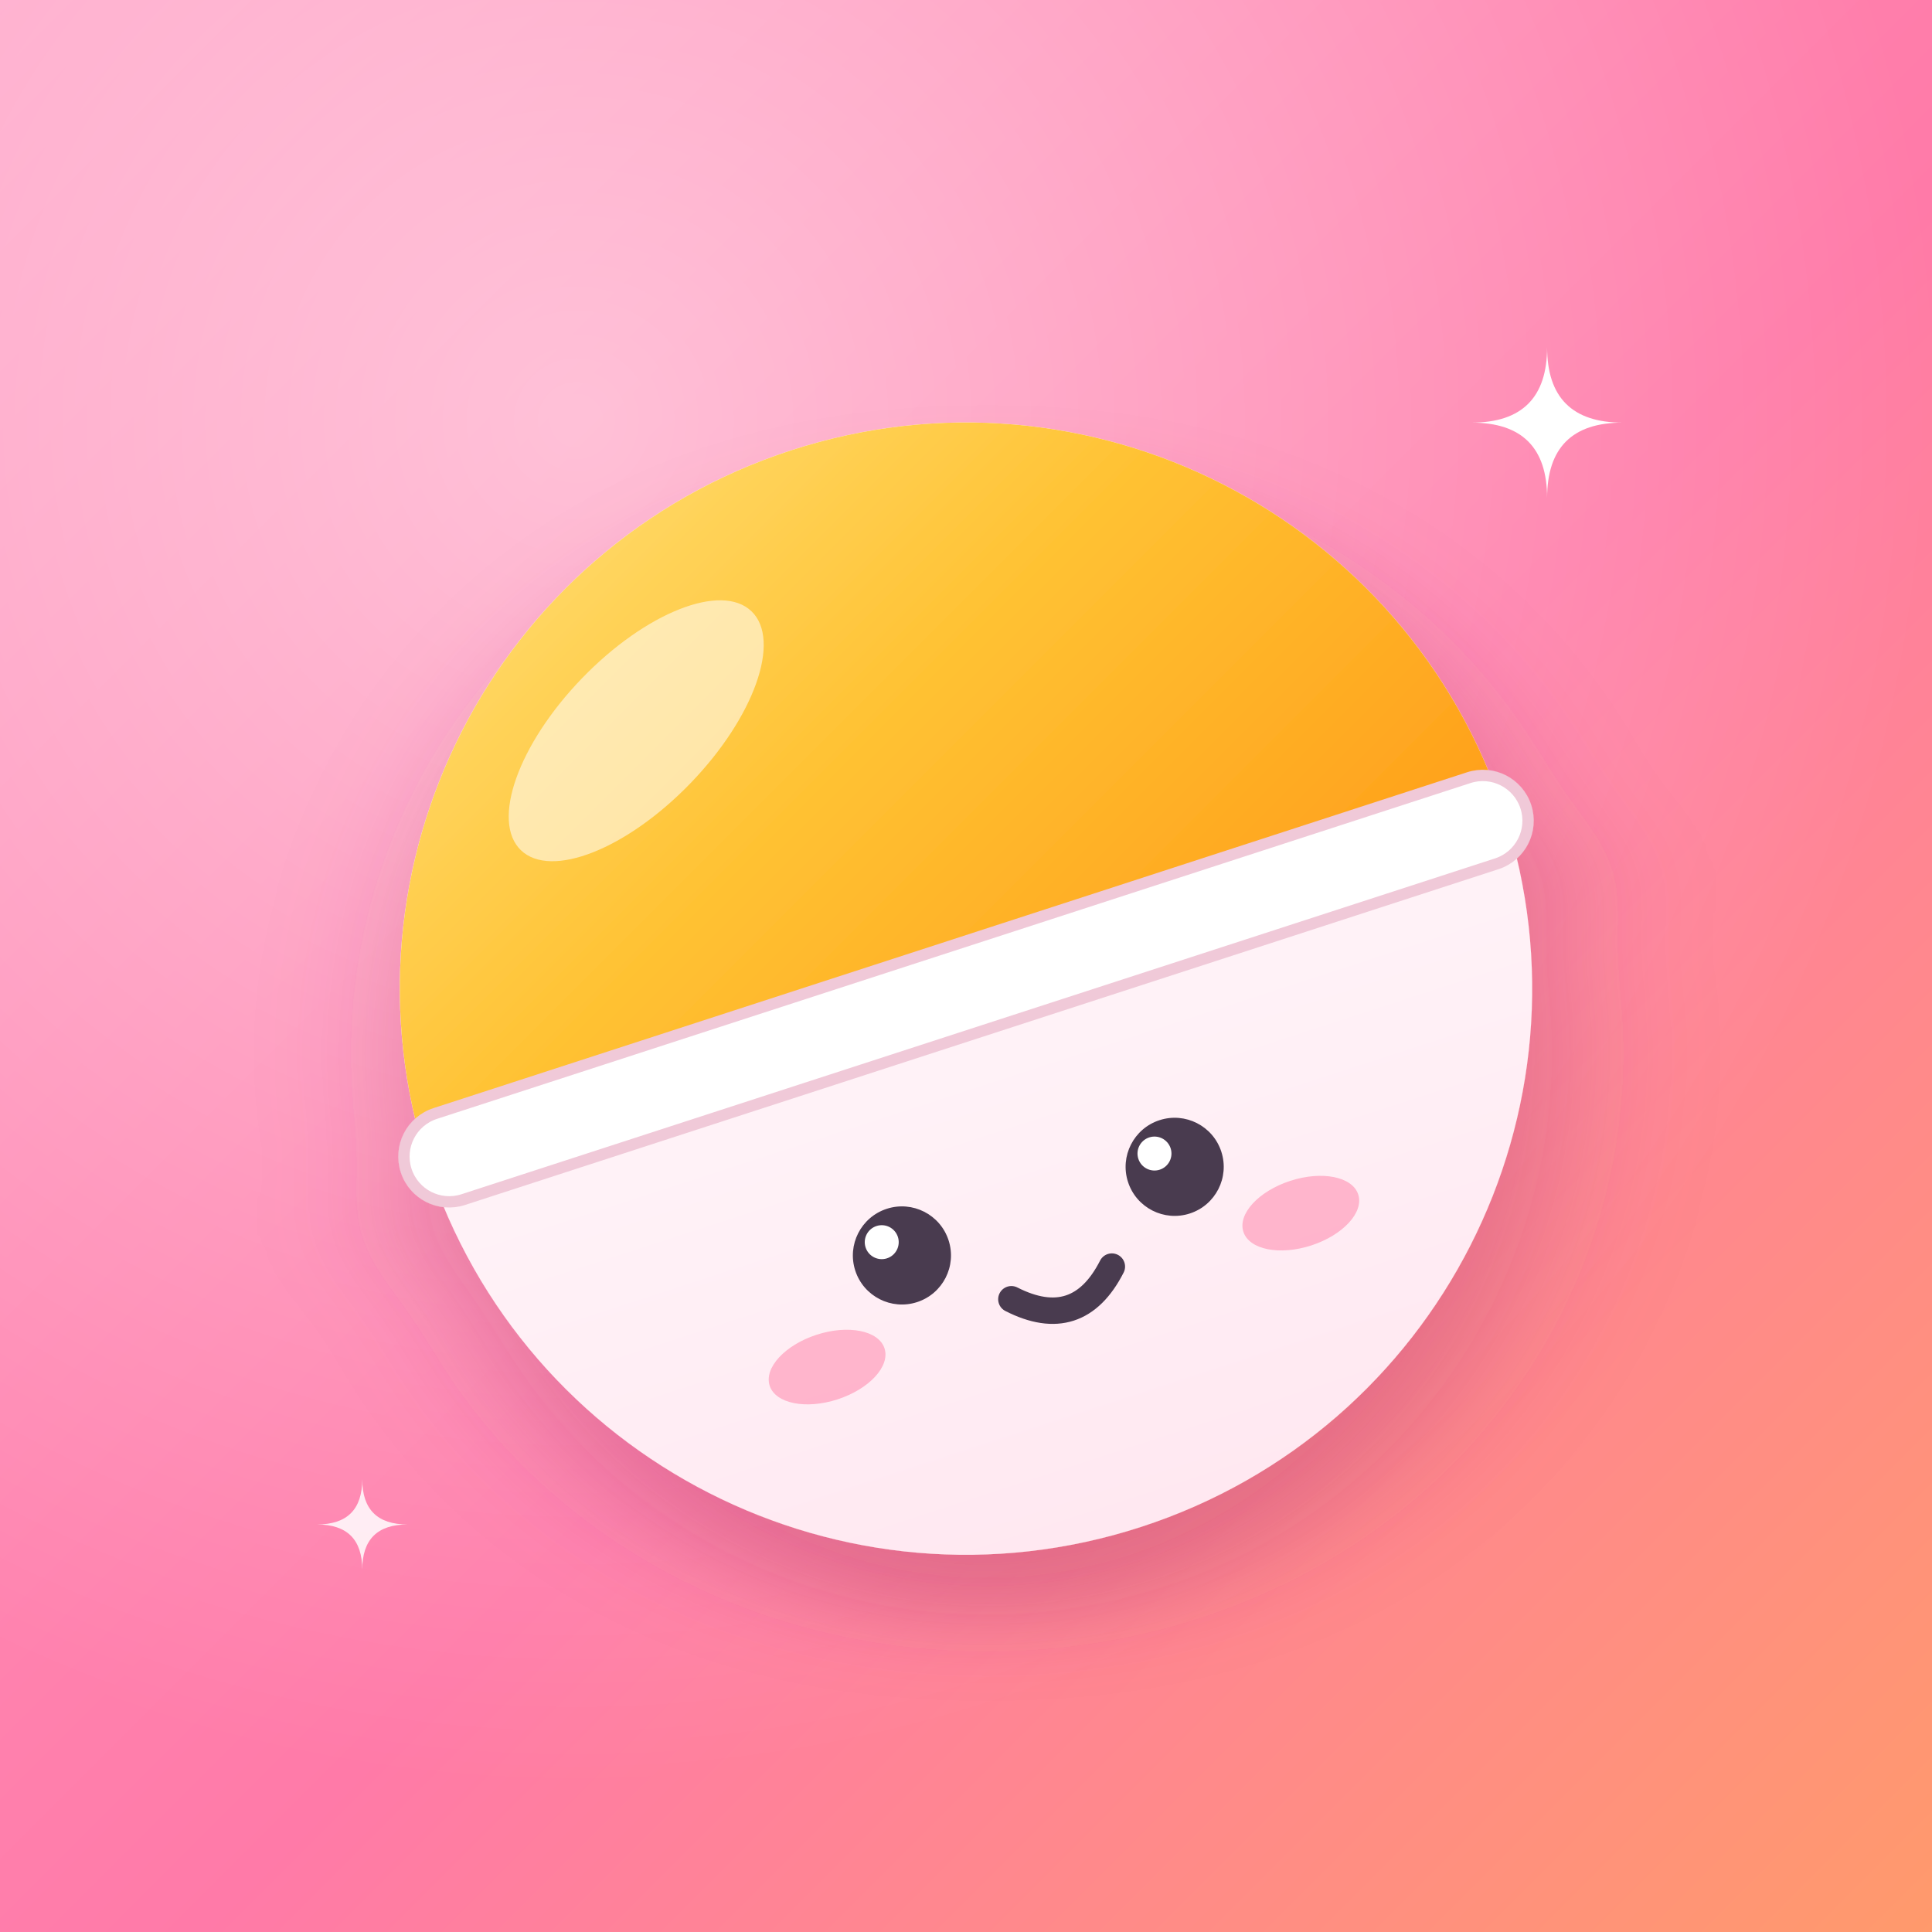
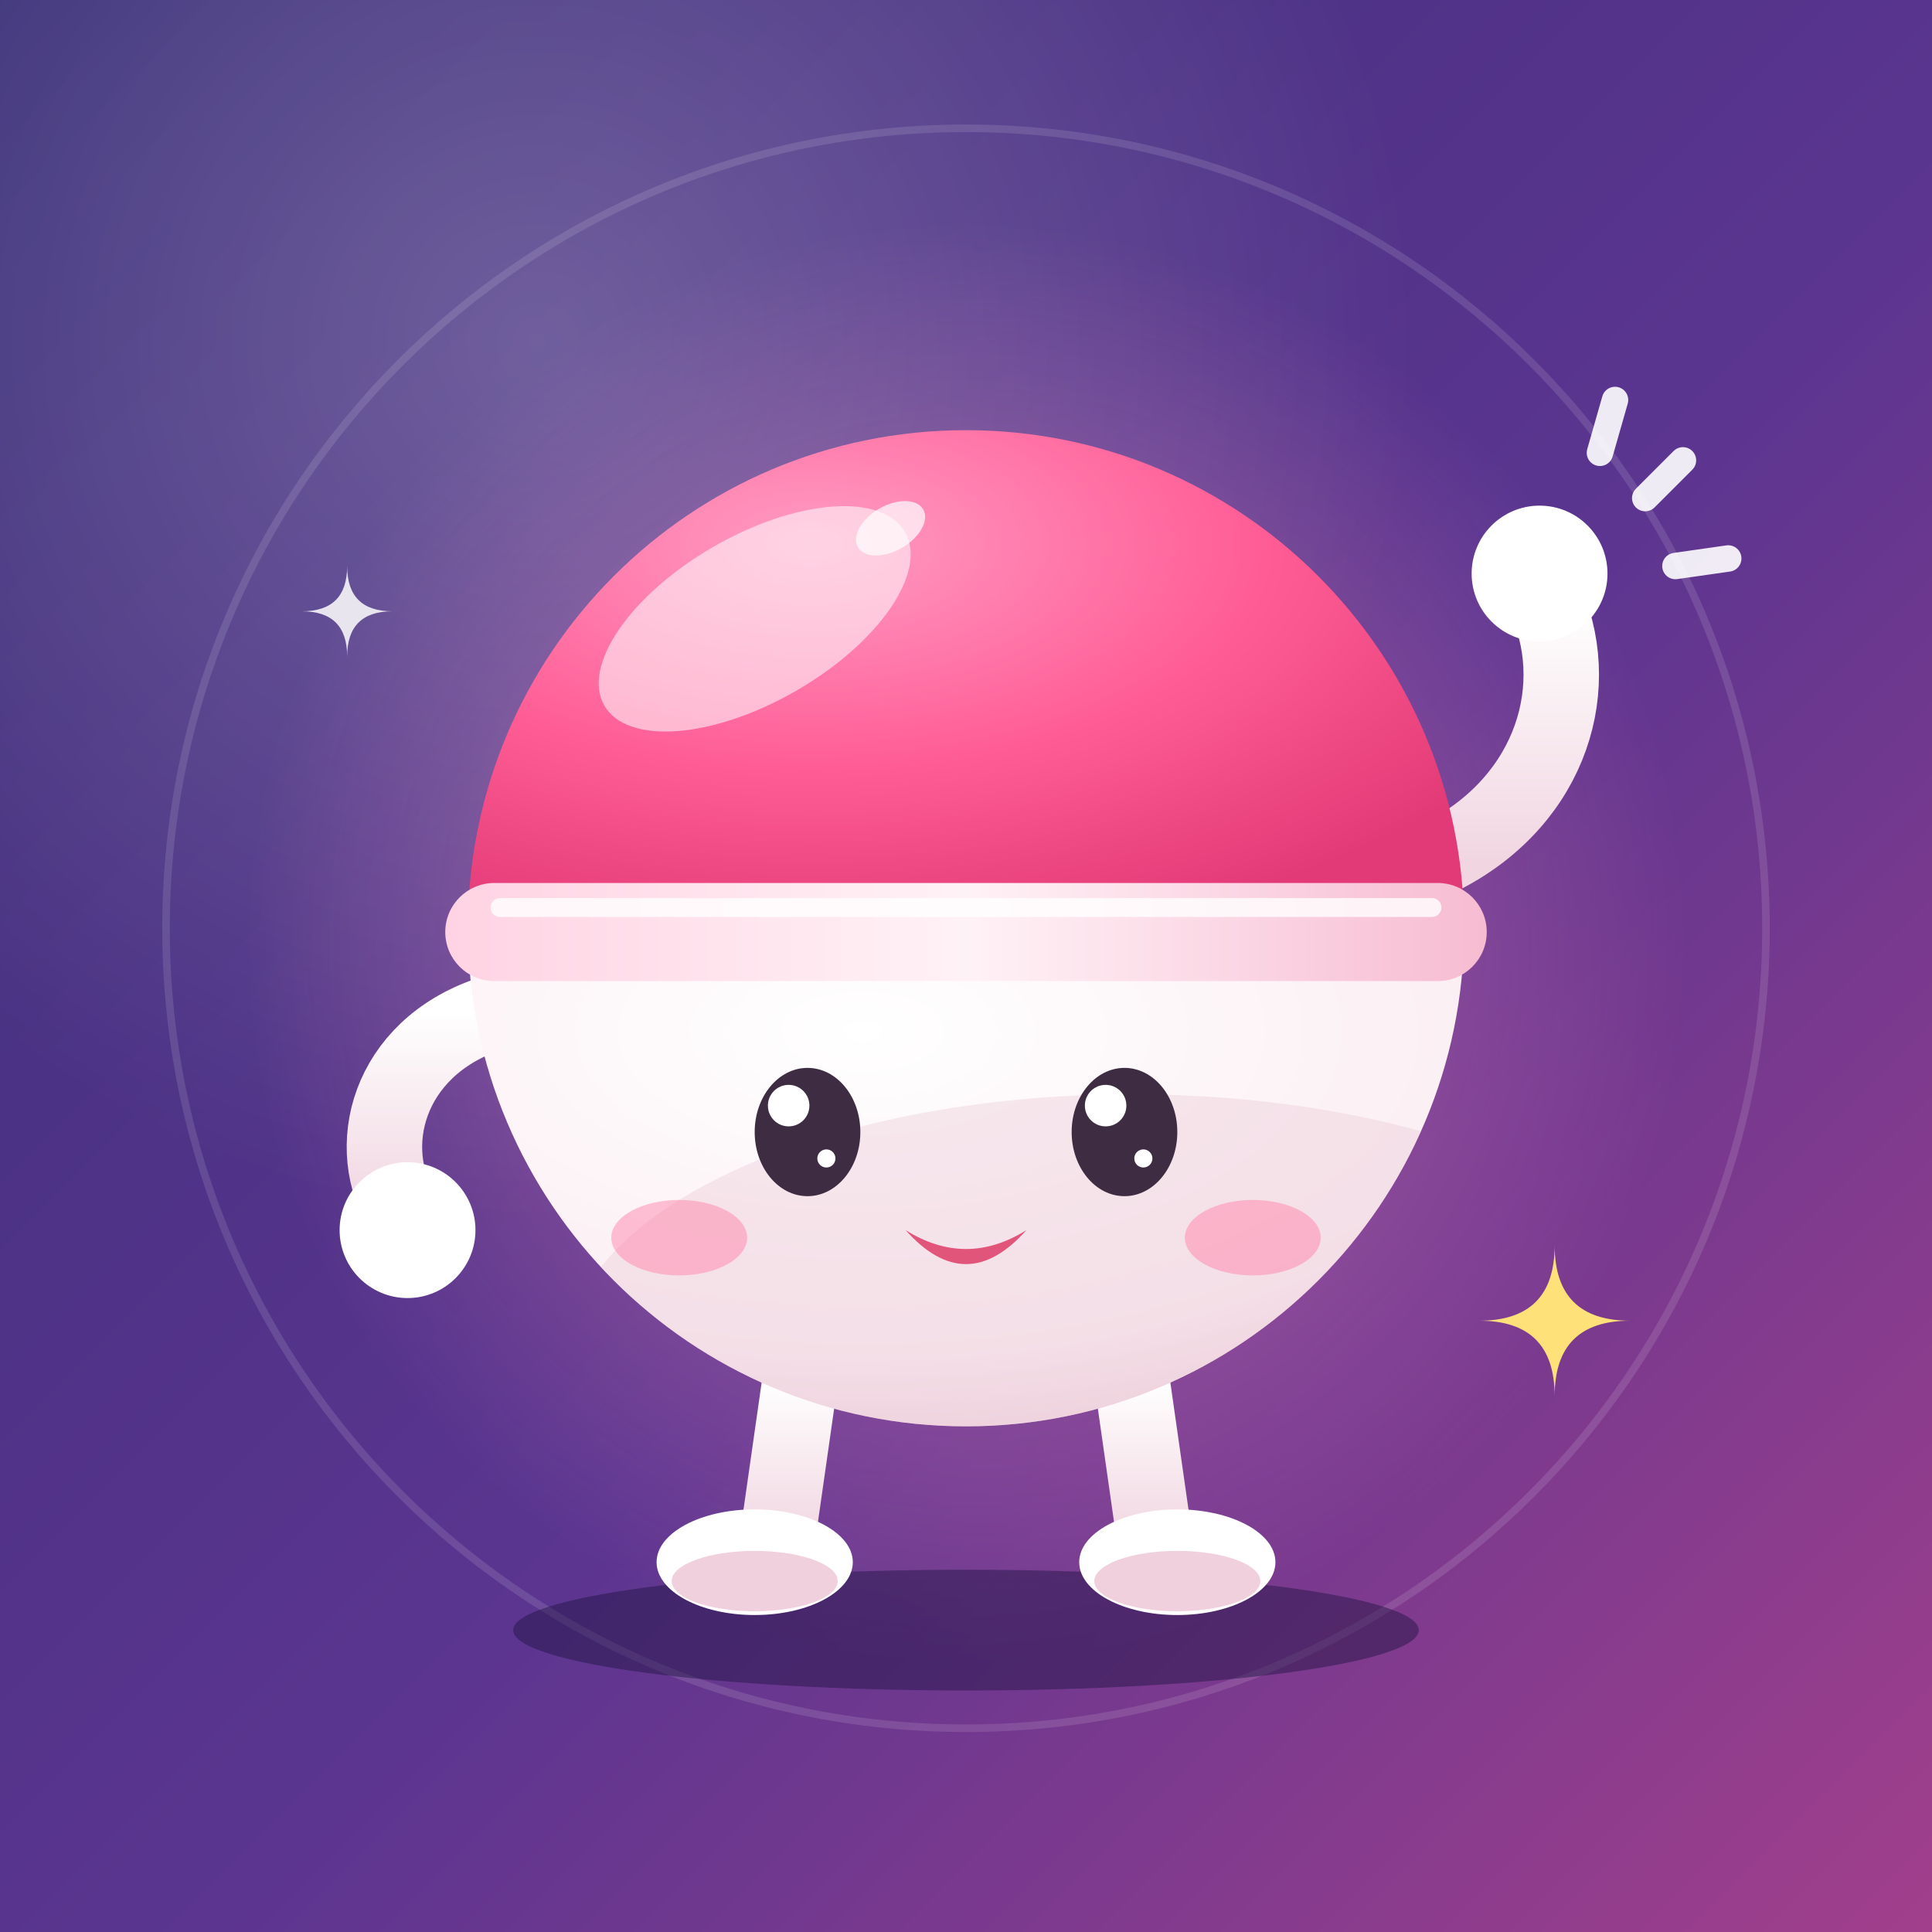
<svg xmlns="http://www.w3.org/2000/svg" viewBox="0 0 512 512">
  <defs>
-     <linearGradient id="bg" x1="0" y1="0" x2="1" y2="1">
-       <stop offset="0" stop-color="#ff9ec4" />
-       <stop offset=".55" stop-color="#ff7aa8" />
-       <stop offset="1" stop-color="#ff9a6b" />
+     <linearGradient id="gmBg" x1="0" y1="0" x2="1" y2="1">
+       <stop offset="0" stop-color="#3a2f78" />
+       <stop offset=".55" stop-color="#5b3590" />
+       <stop offset="1" stop-color="#a23f8c" />
    </linearGradient>
-     <radialGradient id="glow" cx="30%" cy="22%" r="70%">
-       <stop offset="0" stop-color="#fff" stop-opacity=".45" />
-       <stop offset="1" stop-color="#fff" stop-opacity="0" />
+     <radialGradient id="gmLight" cx="28%" cy="18%" r="75%">
+       <stop offset="0" stop-color="#fff" stop-opacity=".22" />
+       <stop offset=".6" stop-color="#fff" stop-opacity="0" />
    </radialGradient>
-     <linearGradient id="top" x1="0" y1="0" x2="1" y2="1">
-       <stop offset="0" stop-color="#ffe17a" />
-       <stop offset=".5" stop-color="#ffc233" />
-       <stop offset="1" stop-color="#ff9f1a" />
+     <radialGradient id="gmTop" cx="35%" cy="25%" r="80%">
+       <stop offset="0" stop-color="#ff9cc2" />
+       <stop offset=".55" stop-color="#ff5c95" />
+       <stop offset="1" stop-color="#e23a76" />
+     </radialGradient>
+     <radialGradient id="gmBot" cx="40%" cy="20%" r="90%">
+       <stop offset="0" stop-color="#ffffff" />
+       <stop offset=".7" stop-color="#fbeef3" />
+       <stop offset="1" stop-color="#ebcdd9" />
+     </radialGradient>
+     <linearGradient id="gmBand" x1="0" x2="1">
+       <stop offset="0" stop-color="#ffd3e3" />
+       <stop offset=".5" stop-color="#fff2f7" />
+       <stop offset="1" stop-color="#f7bcd2" />
    </linearGradient>
-     <linearGradient id="bot" x1="0" y1="0" x2="0" y2="1">
+     <linearGradient id="gmLimb" x1="0" y1="0" x2="0" y2="1">
      <stop offset="0" stop-color="#ffffff" />
-       <stop offset="1" stop-color="#ffe8f1" />
+       <stop offset="1" stop-color="#f1d6e1" />
    </linearGradient>
-     <filter id="sh" x="-30%" y="-30%" width="160%" height="160%">
-       <feDropShadow dx="0" dy="18" stdDeviation="16" flood-color="#b03a64" flood-opacity=".35" />
-     </filter>
+     <radialGradient id="gmHalo">
+       <stop offset="0" stop-color="#ff8fc0" stop-opacity=".55" />
+       <stop offset="1" stop-color="#ff8fc0" stop-opacity="0" />
+     </radialGradient>
+     <clipPath id="gmBody">
+       <circle cx="256" cy="246" r="132" />
+     </clipPath>
  </defs>
-   <rect width="512" height="512" fill="url(#bg)" />
-   <rect width="512" height="512" fill="url(#glow)" />
-   <g transform="translate(256 262) rotate(-18)" filter="url(#sh)">
-     <circle r="150" fill="url(#bot)" />
-     <path d="M-150 0 A150 150 0 0 1 150 0 Z" fill="url(#top)" />
-     <rect x="-156" y="-12" width="312" height="24" rx="12" fill="#fff" stroke="#f0c9d8" stroke-width="3" />
-     <ellipse cx="-62" cy="-92" rx="44" ry="20" fill="#fff" opacity=".55" transform="rotate(-28 -62 -92)" />
-     <circle cx="-38" cy="62" r="13" fill="#4a3a4f" />
-     <circle cx="38" cy="62" r="13" fill="#4a3a4f" />
-     <circle cx="-42" cy="57" r="4.5" fill="#fff" />
-     <circle cx="34" cy="57" r="4.5" fill="#fff" />
-     <ellipse cx="-66" cy="84" rx="16" ry="9" fill="#ff8fb0" opacity=".6" />
-     <ellipse cx="66" cy="84" rx="16" ry="9" fill="#ff8fb0" opacity=".6" />
-     <path d="M-14 82 Q0 96 14 82" fill="none" stroke="#4a3a4f" stroke-width="7" stroke-linecap="round" />
+   <rect width="512" height="512" fill="url(#gmBg)" />
+   <circle cx="256" cy="250" r="190" fill="url(#gmHalo)" />
+   <circle cx="256" cy="246" r="212" fill="none" stroke="#fff" stroke-opacity=".12" stroke-width="2" />
+   <rect width="512" height="512" fill="url(#gmLight)" />
+   <ellipse cx="256" cy="432" rx="120" ry="16" fill="#1c1240" opacity=".45" />
+   <path d="M212 366 L206 408" stroke="url(#gmLimb)" stroke-width="20" stroke-linecap="round" />
+   <path d="M300 366 L306 408" stroke="url(#gmLimb)" stroke-width="20" stroke-linecap="round" />
+   <ellipse cx="200" cy="414" rx="26" ry="14" fill="#fff" />
+   <ellipse cx="312" cy="414" rx="26" ry="14" fill="#fff" />
+   <ellipse cx="200" cy="419" rx="22" ry="8" fill="#f0d0dc" />
+   <ellipse cx="312" cy="419" rx="22" ry="8" fill="#f0d0dc" />
+   <path d="M132 268 C104 276 96 302 106 320" fill="none" stroke="url(#gmLimb)" stroke-width="20" stroke-linecap="round" />
+   <circle cx="108" cy="326" r="18" fill="#fff" />
+   <path d="M380 228 C410 214 420 184 410 160" fill="none" stroke="url(#gmLimb)" stroke-width="20" stroke-linecap="round" />
+   <circle cx="408" cy="152" r="18" fill="#fff" />
+   <path d="M436 132 L446 122 M444 150 L458 148 M424 120 L428 106" stroke="#fff" stroke-width="7" stroke-linecap="round" opacity=".9" />
+   <g clip-path="url(#gmBody)">
+     <rect x="120" y="110" width="272" height="136" fill="url(#gmTop)" />
+     <rect x="120" y="246" width="272" height="136" fill="url(#gmBot)" />
+     <ellipse cx="300" cy="360" rx="150" ry="70" fill="#e9c3d2" opacity=".35" />
  </g>
-   <path d="M410 92 Q410 112 430 112 Q410 112 410 132 Q410 112 390 112 Q410 112 410 92Z" fill="#fff" />
-   <path d="M96 392 Q96 404 108 404 Q96 404 96 416 Q96 404 84 404 Q96 404 96 392Z" fill="#fff" opacity=".85" />
+   <rect x="118" y="234" width="276" height="26" rx="13" fill="url(#gmBand)" />
+   <rect x="130" y="238" width="252" height="5" rx="2.5" fill="#fff" opacity=".8" />
+   <ellipse cx="200" cy="164" rx="46" ry="22" fill="#fff" opacity=".55" transform="rotate(-30 200 164)" />
+   <ellipse cx="236" cy="140" rx="10" ry="6" fill="#fff" opacity=".7" transform="rotate(-30 236 140)" />
+   <ellipse cx="214" cy="300" rx="14" ry="17" fill="#3d2c42" />
+   <ellipse cx="298" cy="300" rx="14" ry="17" fill="#3d2c42" />
+   <circle cx="209" cy="293" r="5.5" fill="#fff" />
+   <circle cx="293" cy="293" r="5.5" fill="#fff" />
+   <circle cx="219" cy="307" r="2.4" fill="#fff" />
+   <circle cx="303" cy="307" r="2.4" fill="#fff" />
+   <ellipse cx="180" cy="328" rx="18" ry="10" fill="#ff7aa5" opacity=".45" />
+   <ellipse cx="332" cy="328" rx="18" ry="10" fill="#ff7aa5" opacity=".45" />
+   <path d="M240 326 Q256 344 272 326 Q256 336 240 326Z" fill="#e2557a" />
+   <path d="M412 330 Q412 350 432 350 Q412 350 412 370 Q412 350 392 350 Q412 350 412 330Z" fill="#ffe17a" />
+   <path d="M92 150 Q92 162 104 162 Q92 162 92 174 Q92 162 80 162 Q92 162 92 150Z" fill="#fff" opacity=".85" />
</svg>
